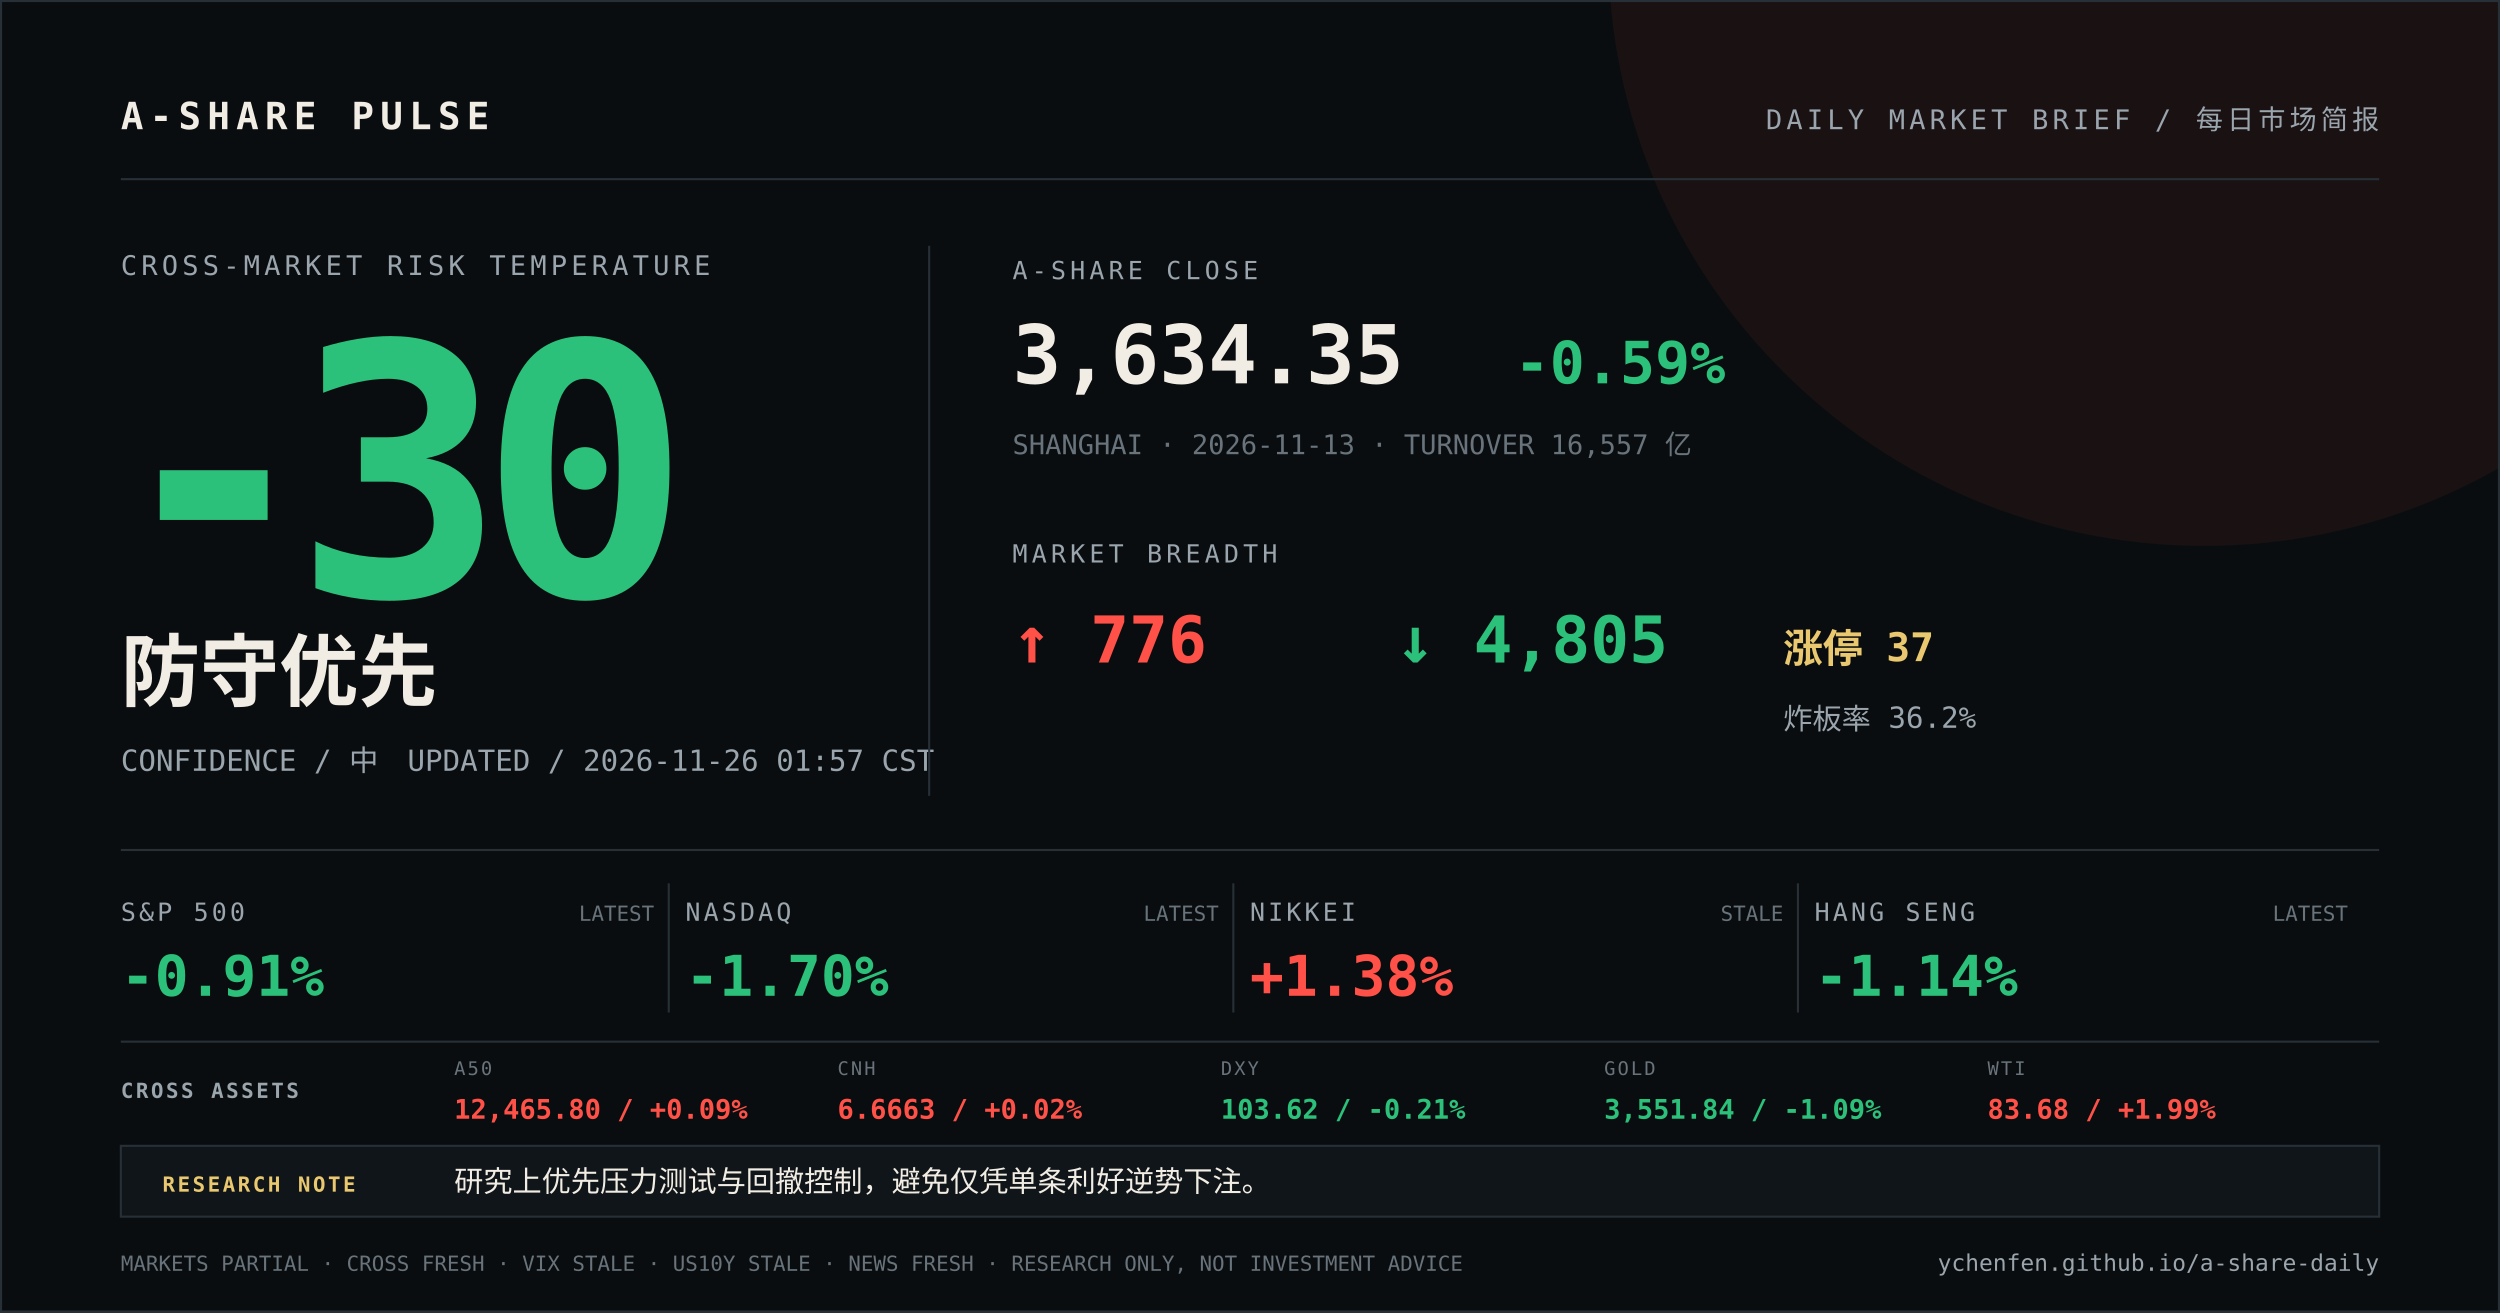
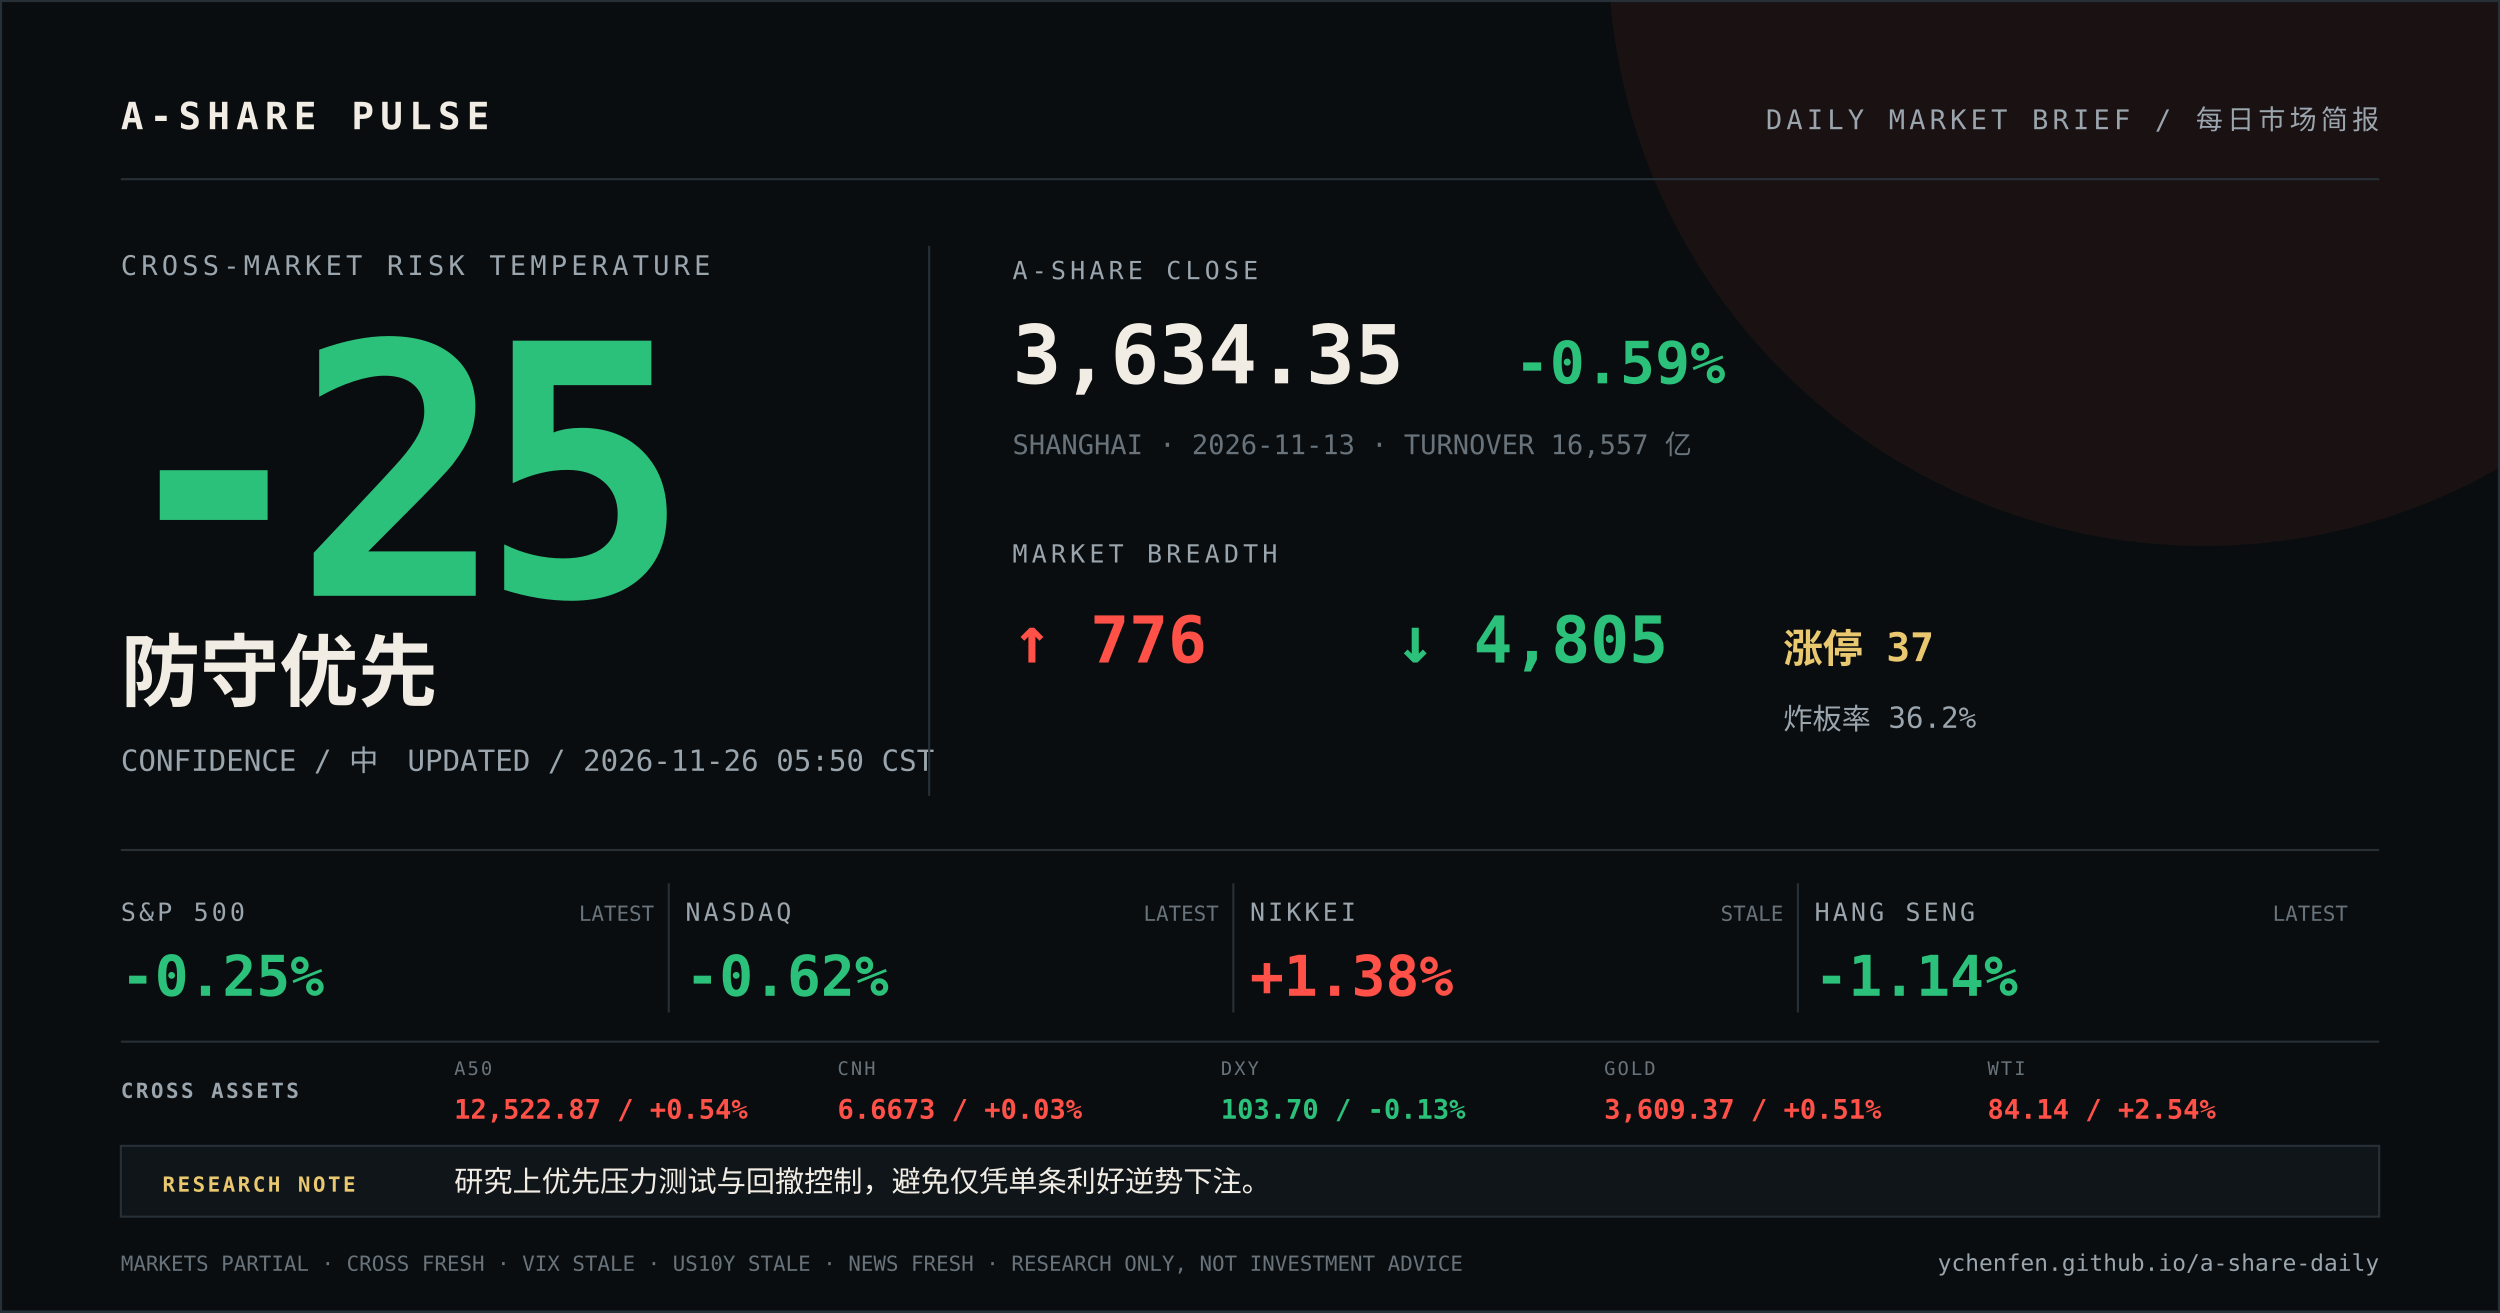
<svg xmlns="http://www.w3.org/2000/svg" width="1200" height="630" viewBox="0 0 1200 630">
  <rect width="1200" height="630" fill="#0a0d0f" />
  <circle cx="1058" cy="-24" r="286" fill="#ff5148" opacity="0.07" />
  <path d="M0 0H1200V630H0Z" fill="none" stroke="#273037" stroke-width="2" />
  <g font-family="DIN Alternate, SFMono-Regular, Menlo, monospace">
    <text x="58" y="62" fill="#f2ede4" font-size="18" font-weight="700" letter-spacing="3">A-SHARE PULSE</text>
    <text x="1142" y="62" fill="#9aa5ad" font-size="13" text-anchor="end" letter-spacing="2">DAILY MARKET BRIEF / 每日市场简报</text>
    <line x1="58" y1="86" x2="1142" y2="86" stroke="#273037" />
    <text x="58" y="132" fill="#9aa5ad" font-size="13" letter-spacing="2">CROSS-MARKET RISK TEMPERATURE</text>
-     <text x="52" y="286" fill="#2cc17a" font-size="168" font-weight="800" letter-spacing="-12">-30</text>
+     <text x="52" y="286" fill="#2cc17a" font-size="168" font-weight="800" letter-spacing="-12">-25</text>
    <text x="58" y="336" fill="#f2ede4" font-size="38" font-weight="700">防守优先</text>
-     <text x="58" y="370" fill="#9aa5ad" font-size="14">CONFIDENCE / 中　UPDATED / 2026-11-26 01:57 CST</text>
+     <text x="58" y="370" fill="#9aa5ad" font-size="14">CONFIDENCE / 中　UPDATED / 2026-11-26 05:50 CST</text>
    <line x1="446" y1="118" x2="446" y2="382" stroke="#273037" />
    <text x="486" y="134" fill="#9aa5ad" font-size="12" letter-spacing="2">A-SHARE CLOSE</text>
    <text x="486" y="184" fill="#f2ede4" font-size="39" font-weight="700">3,634.35</text>
    <text x="727" y="184" fill="#2cc17a" font-size="28" font-weight="700">-0.59%</text>
    <text x="486" y="218" fill="#68737b" font-size="13">SHANGHAI · 2026-11-13 · TURNOVER 16,557 亿</text>
    <text x="486" y="270" fill="#9aa5ad" font-size="12" letter-spacing="2">MARKET BREADTH</text>
    <text x="486" y="318" fill="#ff5148" font-size="31" font-weight="700">↑ 776</text>
    <text x="670" y="318" fill="#2cc17a" font-size="31" font-weight="700">↓ 4,805</text>
    <text x="856" y="318" fill="#e9c86f" font-size="19" font-weight="700">涨停 37</text>
    <text x="856" y="350" fill="#9aa5ad" font-size="14">炸板率 36.2%</text>
    <line x1="58" y1="408" x2="1142" y2="408" stroke="#273037" />
    <text x="58" y="442" fill="#9aa5ad" font-size="12" letter-spacing="1.5">S&amp;P 500</text>
-     <text x="58" y="478" fill="#2cc17a" font-size="27" font-weight="700">-0.91%</text>
+     <text x="58" y="478" fill="#2cc17a" font-size="27" font-weight="700">-0.25%</text>
    <text x="314" y="442" fill="#68737b" font-size="10" text-anchor="end">LATEST</text>
    <line x1="321" y1="424" x2="321" y2="486" stroke="#273037" />
    <text x="329" y="442" fill="#9aa5ad" font-size="12" letter-spacing="1.5">NASDAQ</text>
-     <text x="329" y="478" fill="#2cc17a" font-size="27" font-weight="700">-1.70%</text>
+     <text x="329" y="478" fill="#2cc17a" font-size="27" font-weight="700">-0.62%</text>
    <text x="585" y="442" fill="#68737b" font-size="10" text-anchor="end">LATEST</text>
    <line x1="592" y1="424" x2="592" y2="486" stroke="#273037" />
    <text x="600" y="442" fill="#9aa5ad" font-size="12" letter-spacing="1.5">NIKKEI</text>
    <text x="600" y="478" fill="#ff5148" font-size="27" font-weight="700">+1.38%</text>
    <text x="856" y="442" fill="#68737b" font-size="10" text-anchor="end">STALE</text>
    <line x1="863" y1="424" x2="863" y2="486" stroke="#273037" />
    <text x="871" y="442" fill="#9aa5ad" font-size="12" letter-spacing="1.5">HANG SENG</text>
    <text x="871" y="478" fill="#2cc17a" font-size="27" font-weight="700">-1.14%</text>
    <text x="1127" y="442" fill="#68737b" font-size="10" text-anchor="end">LATEST</text>
    <line x1="58" y1="500" x2="1142" y2="500" stroke="#273037" />
    <text x="58" y="527" fill="#9aa5ad" font-size="10" font-weight="700" letter-spacing="1.2">CROSS ASSETS</text>
    <text x="218" y="516" fill="#68737b" font-size="9" letter-spacing="1">A50</text>
-     <text x="218" y="537" fill="#ff5148" font-size="13" font-weight="700">12,465.80 / +0.09%</text>
+     <text x="218" y="537" fill="#ff5148" font-size="13" font-weight="700">12,522.87 / +0.54%</text>
    <text x="402" y="516" fill="#68737b" font-size="9" letter-spacing="1">CNH</text>
-     <text x="402" y="537" fill="#ff5148" font-size="13" font-weight="700">6.6663 / +0.02%</text>
+     <text x="402" y="537" fill="#ff5148" font-size="13" font-weight="700">6.6673 / +0.03%</text>
    <text x="586" y="516" fill="#68737b" font-size="9" letter-spacing="1">DXY</text>
-     <text x="586" y="537" fill="#2cc17a" font-size="13" font-weight="700">103.62 / -0.21%</text>
+     <text x="586" y="537" fill="#2cc17a" font-size="13" font-weight="700">103.70 / -0.13%</text>
    <text x="770" y="516" fill="#68737b" font-size="9" letter-spacing="1">GOLD</text>
-     <text x="770" y="537" fill="#2cc17a" font-size="13" font-weight="700">3,551.84 / -1.09%</text>
+     <text x="770" y="537" fill="#ff5148" font-size="13" font-weight="700">3,609.37 / +0.51%</text>
    <text x="954" y="516" fill="#68737b" font-size="9" letter-spacing="1">WTI</text>
-     <text x="954" y="537" fill="#ff5148" font-size="13" font-weight="700">83.68 / +1.99%</text>
+     <text x="954" y="537" fill="#ff5148" font-size="13" font-weight="700">84.14 / +2.54%</text>
    <rect x="58" y="550" width="1084" height="34" fill="#101519" stroke="#273037" />
    <text x="78" y="572" fill="#e9c86f" font-size="10" font-weight="700" letter-spacing="1.2">RESEARCH NOTE</text>
    <text x="218" y="572" fill="#f2ede4" font-size="14">研究上优先压力测试与回撤控制，避免仅凭单条利好逆势下注。</text>
    <text x="58" y="610" fill="#68737b" font-size="10">MARKETS PARTIAL · CROSS FRESH · VIX STALE · US10Y STALE · NEWS FRESH · RESEARCH ONLY, NOT INVESTMENT ADVICE</text>
    <text x="1142" y="610" fill="#9aa5ad" font-size="11" text-anchor="end">ychenfen.github.io/a-share-daily</text>
  </g>
</svg>
